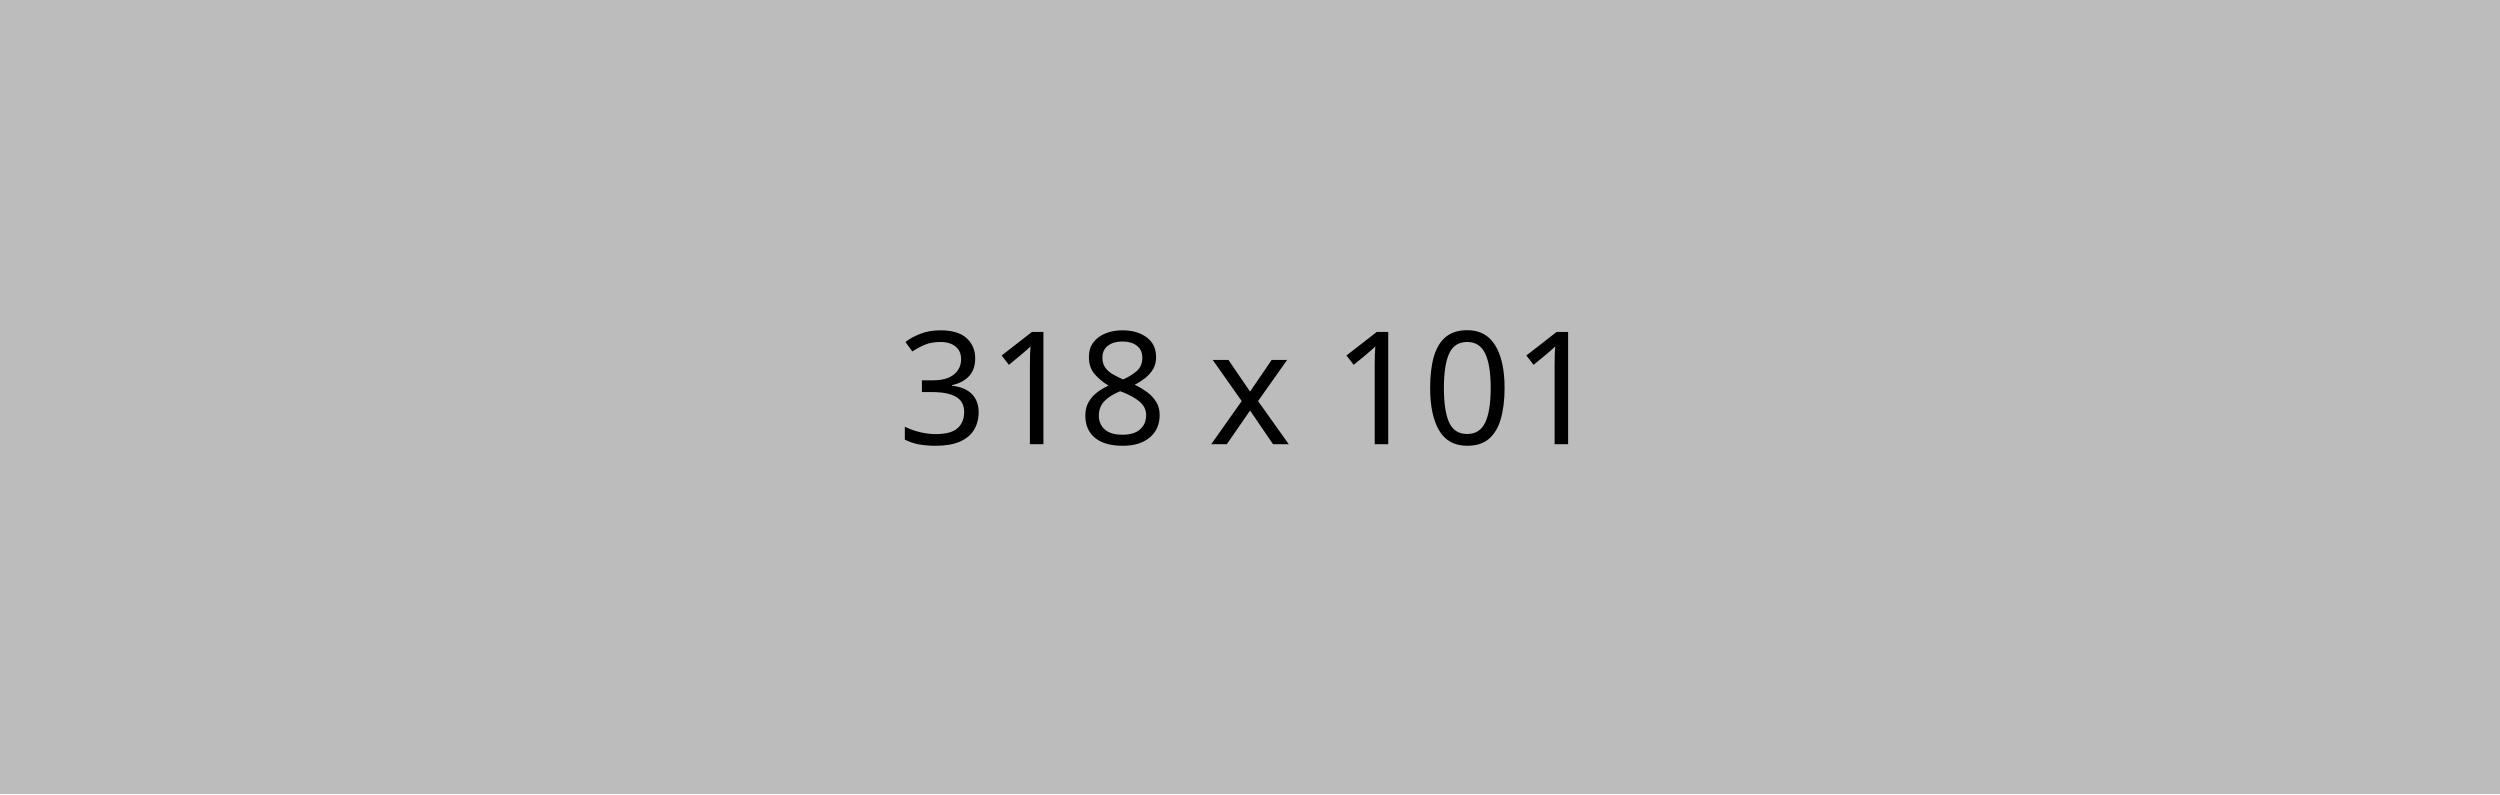
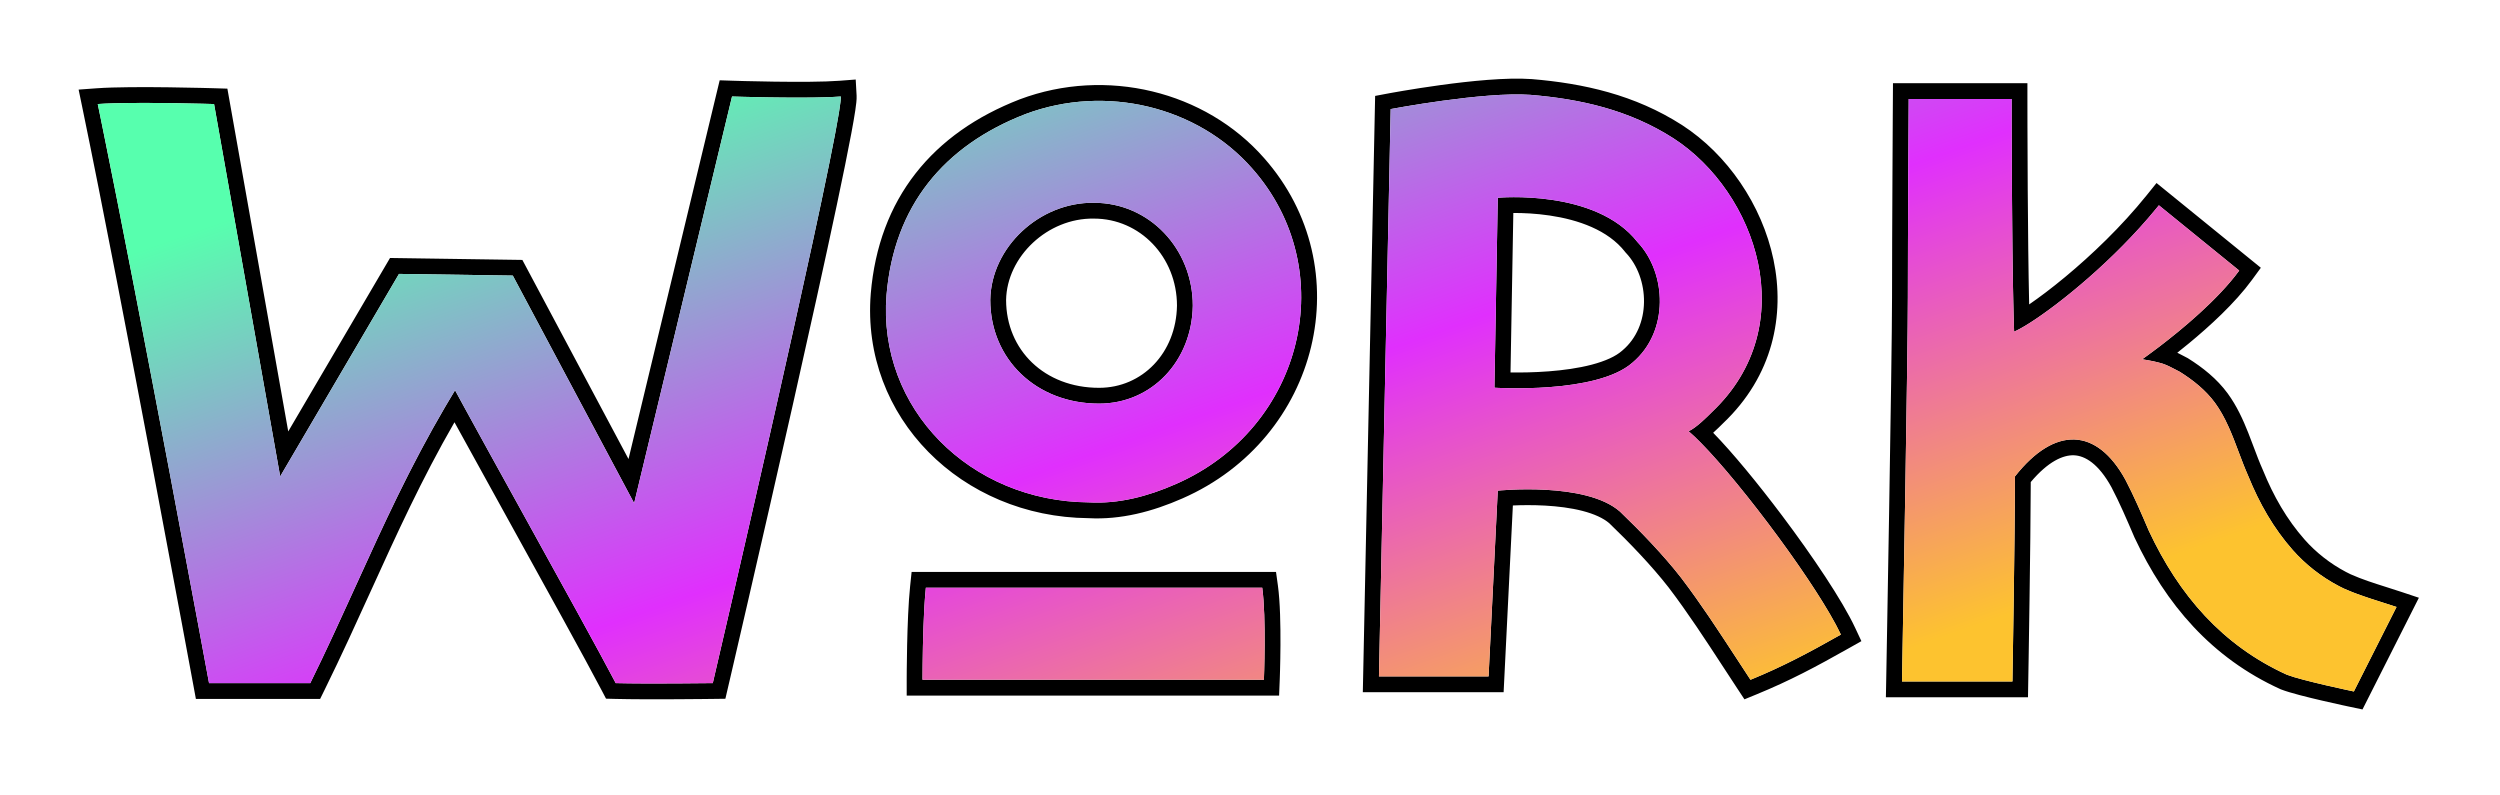
- <svg xmlns="http://www.w3.org/2000/svg" width="318" height="101" viewBox="0 0 318 101" preserveAspectRatio="none">
+ <svg xmlns="http://www.w3.org/2000/svg" width="318" height="101" viewBox="0 0 318 101" fill="none">
+   <path fill-rule="evenodd" clip-rule="evenodd" d="M24.917 88.902L24.613 87.257L26.59 86.892V88.902H24.917ZM90.667 86.892C92.625 87.348 92.625 87.348 92.625 87.347L92.811 86.551C92.931 86.031 93.109 85.269 93.334 84.297C93.785 82.353 94.429 79.573 95.201 76.224C96.745 69.526 98.801 60.555 100.851 51.464C102.9 42.374 104.945 33.156 106.465 25.968C107.224 22.376 107.855 19.279 108.29 16.953C108.507 15.792 108.679 14.808 108.793 14.044C108.895 13.364 108.987 12.649 108.96 12.166L108.846 10.115L106.798 10.272C104.827 10.424 101.456 10.427 98.504 10.386C97.044 10.367 95.712 10.337 94.745 10.312C94.261 10.3 93.87 10.289 93.599 10.28C93.464 10.276 93.359 10.273 93.288 10.271L93.182 10.268L91.544 10.214L79.946 58.39L66.444 33.062L49.611 32.815L36.664 54.879L28.923 11.275L27.29 11.225L27.229 13.235C27.29 11.225 27.29 11.225 27.29 11.225L27.169 11.222C27.091 11.22 26.975 11.216 26.828 11.212C26.532 11.204 26.104 11.193 25.579 11.18C24.527 11.155 23.079 11.125 21.493 11.105C18.352 11.065 14.568 11.063 12.287 11.23L10 11.397L10.465 13.643C13.015 25.971 16.552 44.37 19.452 59.697C20.902 67.359 22.192 74.249 23.12 79.224C23.584 81.711 23.957 83.72 24.214 85.106C24.343 85.8 24.443 86.337 24.51 86.702L24.613 87.257C24.613 87.257 24.613 87.257 26.59 86.892C26.59 88.902 26.59 88.902 26.59 88.902H40.721L41.274 87.779C43.445 83.365 45.35 79.174 47.212 75.078C50.476 67.9 53.608 61.01 57.81 53.709C59.524 56.838 61.878 61.096 64.36 65.587C69.183 74.311 74.49 83.914 76.539 87.825L77.087 88.871L78.267 88.902C80.325 88.956 83.441 88.956 86.021 88.942C87.315 88.936 88.483 88.925 89.326 88.917C89.748 88.913 90.09 88.909 90.325 88.906L90.692 88.902C90.692 88.902 90.693 88.902 90.667 86.892ZM56.684 51.646C57.075 50.98 57.474 50.31 57.883 49.638C58.193 50.212 58.567 50.901 58.996 51.687C60.718 54.84 63.315 59.539 66.079 64.54C70.919 73.297 76.27 82.978 78.32 86.892C82.365 86.998 90.667 86.892 90.667 86.892L92.625 87.347L92.268 88.882L90.692 88.902L90.667 86.892C90.667 86.892 104.708 26.652 106.716 14.309C106.885 13.273 106.969 12.574 106.952 12.277C106.537 12.309 106.066 12.335 105.554 12.355C100.959 12.536 93.115 12.277 93.115 12.277L80.662 64.007L65.228 35.055L50.752 34.842L35.638 60.601L27.229 13.235C27.229 13.235 19.397 12.995 14.467 13.139C13.707 13.161 13.016 13.193 12.434 13.235C12.567 13.881 12.704 14.544 12.843 15.223C18.01 40.459 26.59 86.892 26.59 86.892H39.469C41.584 82.592 43.465 78.456 45.317 74.383C48.765 66.802 52.114 59.439 56.684 51.646ZM115.958 72.747H162.308L162.549 74.481C162.837 76.557 162.887 79.617 162.874 82.059C162.867 83.302 162.844 84.421 162.822 85.23C162.811 85.634 162.8 85.962 162.792 86.189C162.788 86.303 162.785 86.391 162.783 86.452L162.779 86.545L162.779 86.547C162.779 86.547 162.779 86.547 160.77 86.466C160.77 86.466 161.089 78.589 160.557 74.757H117.768C117.48 77.499 117.387 81.901 117.357 84.455C117.343 85.67 117.343 86.466 117.343 86.466C115.332 86.466 115.332 86.466 115.332 86.466V86.464L115.332 86.459L115.332 86.375C115.332 86.317 115.332 86.231 115.333 86.121C115.334 85.901 115.335 85.582 115.339 85.188C115.345 84.4 115.359 83.306 115.386 82.084C115.439 79.662 115.546 76.661 115.769 74.547L115.958 72.747ZM117.343 86.466H160.77L162.779 86.547L162.701 88.477H115.332V86.466L117.343 86.466ZM112.766 37.503C113.724 26.221 120.004 18.557 130.435 14.512C140.653 10.681 152.361 13.554 159.28 21.431C170.669 34.31 165.879 54.427 149.594 61.559C145.975 63.156 142.25 64.113 138.524 63.901C123.41 63.794 111.595 51.979 112.766 37.503ZM160.79 20.103C153.301 11.578 140.703 8.515 129.729 12.63L129.718 12.634L129.708 12.638C124.218 14.767 119.719 17.889 116.463 22.056C113.203 26.229 111.27 31.348 110.762 37.333L110.762 37.341C109.487 53.103 122.342 65.771 138.46 65.911C142.586 66.136 146.618 65.069 150.402 63.4C167.854 55.756 173.134 34.068 160.79 20.103ZM139.147 27.806L139.132 27.805C133.258 27.715 128.072 32.638 127.975 38.158C127.983 44.514 132.85 49.33 139.801 49.33C145.286 49.33 149.613 44.913 149.712 38.872C149.704 32.664 144.986 27.806 139.163 27.806H139.147ZM151.723 38.887C151.616 45.912 146.507 51.341 139.801 51.341C131.818 51.341 125.964 45.699 125.964 38.142C126.071 31.436 132.244 25.689 139.163 25.795C146.188 25.795 151.723 31.649 151.723 38.887ZM212.87 17.599C223.408 24.411 229.368 41.442 217.766 52.405C217.46 52.711 216.984 53.188 216.465 53.648C215.9 54.149 215.285 54.631 214.786 54.853C215.239 55.234 215.756 55.721 216.324 56.297C221.633 61.673 231.37 74.757 234.158 80.718C230.007 83.06 226.814 84.763 222.662 86.466C222.091 85.599 221.52 84.723 220.948 83.845C218.638 80.304 216.301 76.721 213.828 73.48C211.593 70.606 208.612 67.519 206.058 65.071C201.694 61.24 190.518 62.41 190.518 62.41L189.347 86.04H175.403L176.893 13.874C176.893 13.874 188.708 11.639 194.669 12.064C201.055 12.597 207.229 13.98 212.87 17.599ZM176.893 13.874L176.52 11.898L174.917 12.201L173.35 88.051H191.26L192.437 64.295C193.505 64.248 194.962 64.224 196.539 64.311C198.132 64.4 199.796 64.601 201.286 64.986C202.78 65.372 203.944 65.904 204.701 66.556C207.214 68.967 210.096 71.959 212.235 74.707C214.657 77.881 216.94 81.381 219.244 84.914C219.822 85.799 220.4 86.687 220.983 87.572L221.894 88.954L223.426 88.326C227.692 86.576 230.97 84.825 235.146 82.469L236.769 81.554L235.979 79.866C234.34 76.361 230.555 70.736 226.678 65.579C223.639 61.538 220.396 57.589 217.915 55.048C218.427 54.587 218.884 54.131 219.168 53.847C225.526 47.825 227.067 40.094 225.588 33.033C224.123 26.037 219.689 19.613 213.962 15.911L213.956 15.907C207.933 12.043 201.397 10.607 194.836 10.06L194.824 10.06L194.812 10.059C191.599 9.829 186.966 10.312 183.273 10.817C181.398 11.074 179.713 11.343 178.497 11.549C177.889 11.651 177.397 11.738 177.056 11.8C176.886 11.83 176.753 11.855 176.662 11.872L176.558 11.891L176.521 11.898C176.52 11.898 176.52 11.898 176.893 13.874ZM206.767 32.111L206.709 32.036C204.534 29.252 200.742 27.948 197.115 27.412C195.35 27.151 193.731 27.087 192.552 27.091C192.533 27.091 192.514 27.091 192.495 27.091L192.137 47.377C192.164 47.377 192.191 47.377 192.218 47.378C193.466 47.394 195.17 47.374 197.003 47.234C198.844 47.093 200.766 46.833 202.468 46.386C204.206 45.929 205.523 45.325 206.323 44.618L206.341 44.602L206.36 44.586C208.183 43.053 209.083 40.798 209.117 38.433C209.15 36.047 208.294 33.725 206.832 32.179L206.767 32.111ZM190.092 49.318L190.518 25.156C190.518 25.156 202.971 23.986 208.293 30.798C212.018 34.736 212.338 42.187 207.654 46.125C203.078 50.17 190.092 49.318 190.092 49.318ZM291.641 69.968C293.237 71.777 295.26 73.374 297.495 74.545L298.133 74.864C299.653 75.548 301.281 76.069 302.901 76.582C302.947 76.597 302.993 76.611 303.039 76.626C303.642 76.817 304.245 77.007 304.839 77.206L299.411 87.956C299.411 87.956 292.811 86.572 290.896 85.827C282.7 82.102 277.165 75.715 273.333 67.519C272.375 65.284 271.417 63.049 270.353 61.027C266.734 54.427 261.412 54.108 256.303 60.601C256.303 68.158 255.983 86.679 255.983 86.679H241.933C241.933 86.679 241.946 85.95 241.969 84.668C242.119 76.338 242.678 44.649 242.678 37.823C242.678 29.84 242.785 12.597 242.785 12.597H255.877C255.877 12.597 255.877 30.375 256.128 39.974C256.149 40.773 256.172 41.516 256.196 42.187C256.679 41.983 257.353 41.61 258.171 41.09C261.967 38.681 268.877 33.11 274.28 26.521C274.391 26.386 274.501 26.25 274.61 26.114L284.828 34.417C282.103 38.146 277.444 41.973 274.695 44.072C273.365 45.088 272.481 45.699 272.481 45.699C272.481 45.699 273.865 45.912 274.61 46.125C274.784 46.164 274.953 46.213 275.121 46.27C275.673 46.458 276.193 46.733 276.706 47.003C276.895 47.103 277.083 47.202 277.271 47.296C278.974 48.36 280.571 49.638 281.742 51.234C283.111 53.108 283.943 55.323 284.768 57.516C285.161 58.562 285.552 59.604 285.999 60.601C287.383 64.007 289.192 67.2 291.641 69.968ZM276.951 44.866C277.26 45.016 277.539 45.165 277.776 45.291C277.926 45.371 278.058 45.441 278.17 45.498L278.256 45.54L278.337 45.591C280.159 46.73 281.986 48.167 283.363 50.045L283.365 50.048C284.528 51.64 285.321 53.398 285.979 55.056C286.236 55.703 286.464 56.311 286.683 56.896C287.059 57.897 287.409 58.831 287.834 59.778L287.849 59.811L287.862 59.844C289.182 63.092 290.882 66.076 293.147 68.635L293.148 68.637C294.578 70.257 296.399 71.698 298.411 72.755C298.417 72.758 298.422 72.761 298.428 72.763L298.995 73.047C300.432 73.69 301.932 74.165 303.544 74.676C304.17 74.874 304.813 75.077 305.475 75.298L307.683 76.034L300.509 90.241L298.998 89.924L299.411 87.956C298.998 89.924 298.998 89.924 298.998 89.924L298.996 89.924L298.993 89.923L298.92 89.907L298.704 89.862C298.517 89.822 298.249 89.764 297.921 89.693C297.267 89.55 296.373 89.352 295.416 89.129C293.574 88.701 291.287 88.137 290.167 87.701L290.115 87.681L290.063 87.658C281.336 83.691 275.497 76.895 271.511 68.371L271.498 68.342L271.485 68.312C270.523 66.067 269.599 63.913 268.581 61.979C266.93 58.974 265.209 57.967 263.809 57.913C262.429 57.86 260.526 58.688 258.312 61.316C258.304 65.18 258.228 71.266 258.153 76.503C258.113 79.291 258.073 81.844 258.044 83.699C258.029 84.627 258.016 85.38 258.007 85.902L257.994 86.71L257.96 88.689H239.886L239.923 86.642L240.12 86.646C239.923 86.642 239.923 86.642 239.923 86.642L239.923 86.64L239.923 86.635L239.955 84.866C239.975 83.731 240.004 82.099 240.039 80.117C240.109 76.153 240.202 70.785 240.295 65.171C240.482 53.932 240.667 41.74 240.667 37.823C240.667 33.826 240.694 27.514 240.721 22.206C240.734 19.551 240.747 17.146 240.757 15.404C240.762 14.533 240.766 13.828 240.769 13.341L240.774 12.585L240.786 10.586H257.887V12.597H255.877C257.887 12.597 257.887 12.596 257.887 12.597L257.888 13.508C257.889 14.095 257.89 14.943 257.892 15.988C257.897 18.078 257.907 20.956 257.927 24.106C257.958 28.976 258.013 34.475 258.109 38.722C259.374 37.855 260.943 36.681 262.683 35.237C266.04 32.453 269.849 28.821 273.044 24.853L274.311 23.28L287.579 34.061L286.452 35.603C284.276 38.58 281.03 41.53 278.417 43.685C277.905 44.107 277.413 44.503 276.951 44.866Z" fill="black" />
+   <path d="M26.59 86.891C26.59 86.891 35.425 86.891 39.469 86.891C45.856 73.906 50.113 62.41 57.883 49.638C61.609 56.556 74.807 80.186 78.32 86.891C82.365 86.998 90.667 86.891 90.667 86.891C90.667 86.891 107.165 16.109 106.952 12.277C102.801 12.596 93.115 12.277 93.115 12.277L80.662 64.007L65.228 35.055L50.752 34.842L35.638 60.601L27.229 13.235C27.229 13.235 16.798 12.916 12.434 13.235C17.543 37.929 26.59 86.891 26.59 86.891Z" fill="url(#paint0_linear_62_203)" />
+   <path d="M117.768 74.757C117.343 78.802 117.343 86.466 117.343 86.466H160.77C160.77 86.466 161.089 78.589 160.557 74.757C146.188 74.757 132.138 74.757 117.768 74.757ZM138.524 63.901C142.25 64.113 145.975 63.155 149.594 61.559C165.879 54.427 170.669 34.31 159.28 21.431C152.361 13.554 140.653 10.681 130.435 14.512C120.004 18.557 113.724 26.221 112.766 37.503C111.595 51.979 123.41 63.794 138.524 63.901ZM139.163 25.795C146.188 25.795 151.723 31.649 151.723 38.887C151.616 45.912 146.507 51.34 139.801 51.34C131.819 51.34 125.964 45.699 125.964 38.142C126.071 31.436 132.244 25.689 139.163 25.795Z" fill="url(#paint1_linear_62_203)" />
+   <path d="M214.786 54.853C215.744 54.427 217.128 53.044 217.766 52.405C229.368 41.442 223.408 24.411 212.87 17.599C207.229 13.98 201.055 12.596 194.669 12.064C188.708 11.638 176.893 13.874 176.893 13.874L175.403 86.04H189.347L190.518 62.41C190.518 62.41 201.694 61.239 206.058 65.071C208.612 67.519 211.593 70.606 213.828 73.48C216.915 77.525 219.789 82.102 222.663 86.466C226.814 84.763 230.007 83.06 234.158 80.718C231.071 74.119 219.469 58.791 214.786 54.853ZM190.518 25.156C190.518 25.156 202.971 23.985 208.293 30.798C212.019 34.736 212.338 42.187 207.654 46.125C203.078 50.17 190.092 49.318 190.092 49.318L190.518 25.156Z" fill="url(#paint2_linear_62_203)" />
+   <path d="M298.133 74.864C297.921 74.757 297.708 74.651 297.495 74.544C295.26 73.374 293.237 71.777 291.641 69.968C289.193 67.2 287.383 64.007 285.999 60.601C284.616 57.514 283.764 54.002 281.742 51.234C280.571 49.638 278.974 48.36 277.271 47.296C276.42 46.87 275.568 46.338 274.61 46.125C273.865 45.912 272.481 45.699 272.481 45.699C272.481 45.699 280.784 39.952 284.828 34.417L274.61 26.114C268.011 34.31 258.964 41.016 256.196 42.187C255.877 33.459 255.877 12.596 255.877 12.596H242.785C242.785 12.596 242.678 29.84 242.678 37.823C242.678 45.699 241.933 86.679 241.933 86.679H255.983C255.983 86.679 256.303 68.158 256.303 60.601C261.412 54.108 266.734 54.427 270.353 61.027C271.417 63.049 272.375 65.284 273.333 67.519C277.165 75.715 282.7 82.102 290.896 85.827C292.811 86.572 299.411 87.956 299.411 87.956L304.839 77.206C302.604 76.46 300.262 75.822 298.133 74.864Z" fill="url(#paint3_linear_62_203)" />
  <defs>
-     <style type="text/css">
-           #holder text {
-             fill: #000;
-             font-family: sans-serif;
-             font-size: 20px;
-             font-weight: 400;
-           }
-         </style>
+     <linearGradient id="paint0_linear_62_203" x1="50.573" y1="20.278" x2="91.374" y2="136.028" gradientUnits="userSpaceOnUse">
+       <stop stop-color="#57FFAE" />
+       <stop offset="0.527" stop-color="#E02FFD" />
+       <stop offset="1" stop-color="#FDC32F" />
+     </linearGradient>
+     <linearGradient id="paint1_linear_62_203" x1="50.573" y1="20.278" x2="91.374" y2="136.028" gradientUnits="userSpaceOnUse">
+       <stop stop-color="#57FFAE" />
+       <stop offset="0.527" stop-color="#E02FFD" />
+       <stop offset="1" stop-color="#FDC32F" />
+     </linearGradient>
+     <linearGradient id="paint2_linear_62_203" x1="50.573" y1="20.278" x2="91.374" y2="136.028" gradientUnits="userSpaceOnUse">
+       <stop stop-color="#57FFAE" />
+       <stop offset="0.527" stop-color="#E02FFD" />
+       <stop offset="1" stop-color="#FDC32F" />
+     </linearGradient>
+     <linearGradient id="paint3_linear_62_203" x1="50.573" y1="20.278" x2="91.374" y2="136.028" gradientUnits="userSpaceOnUse">
+       <stop stop-color="#57FFAE" />
+       <stop offset="0.527" stop-color="#E02FFD" />
+       <stop offset="1" stop-color="#FDC32F" />
+     </linearGradient>
  </defs>
-   <g id="holder">
-     <rect width="100%" height="100%" fill="#bcbcbc" />
-     <g>
-       <text text-anchor="middle" x="50%" y="50%" dy=".3em">318 x 101</text>
-     </g>
-   </g>
</svg>
